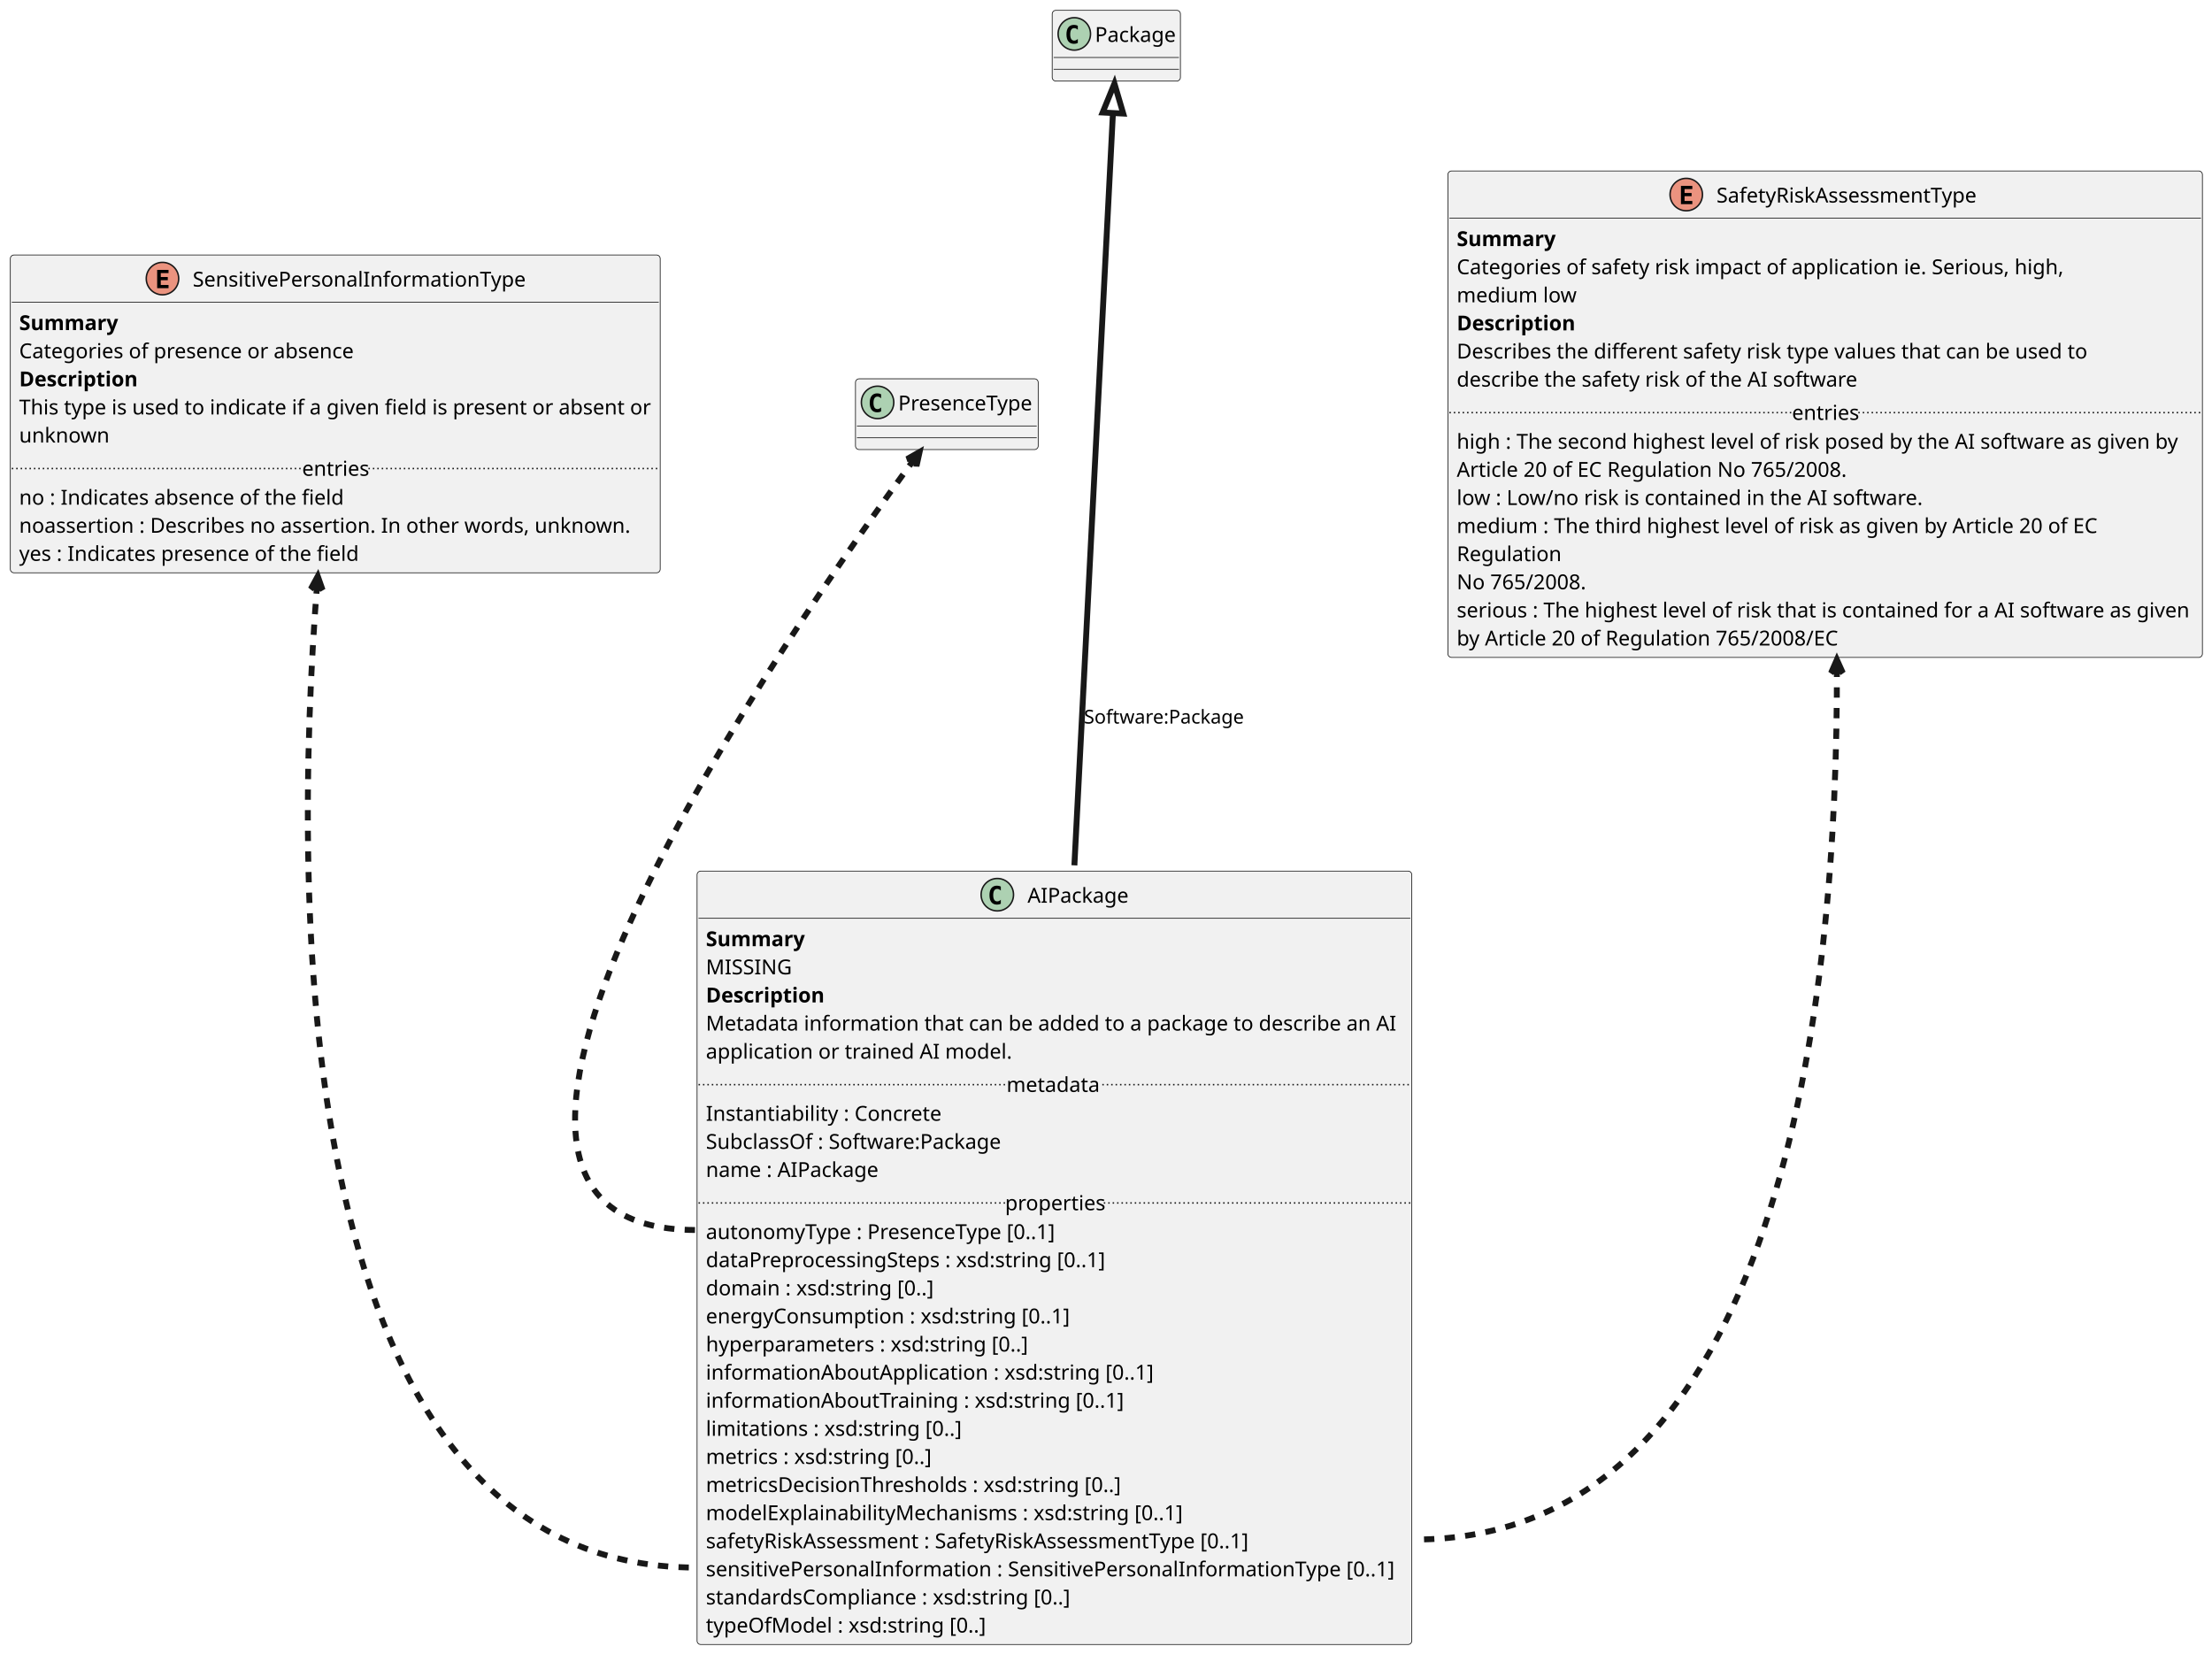
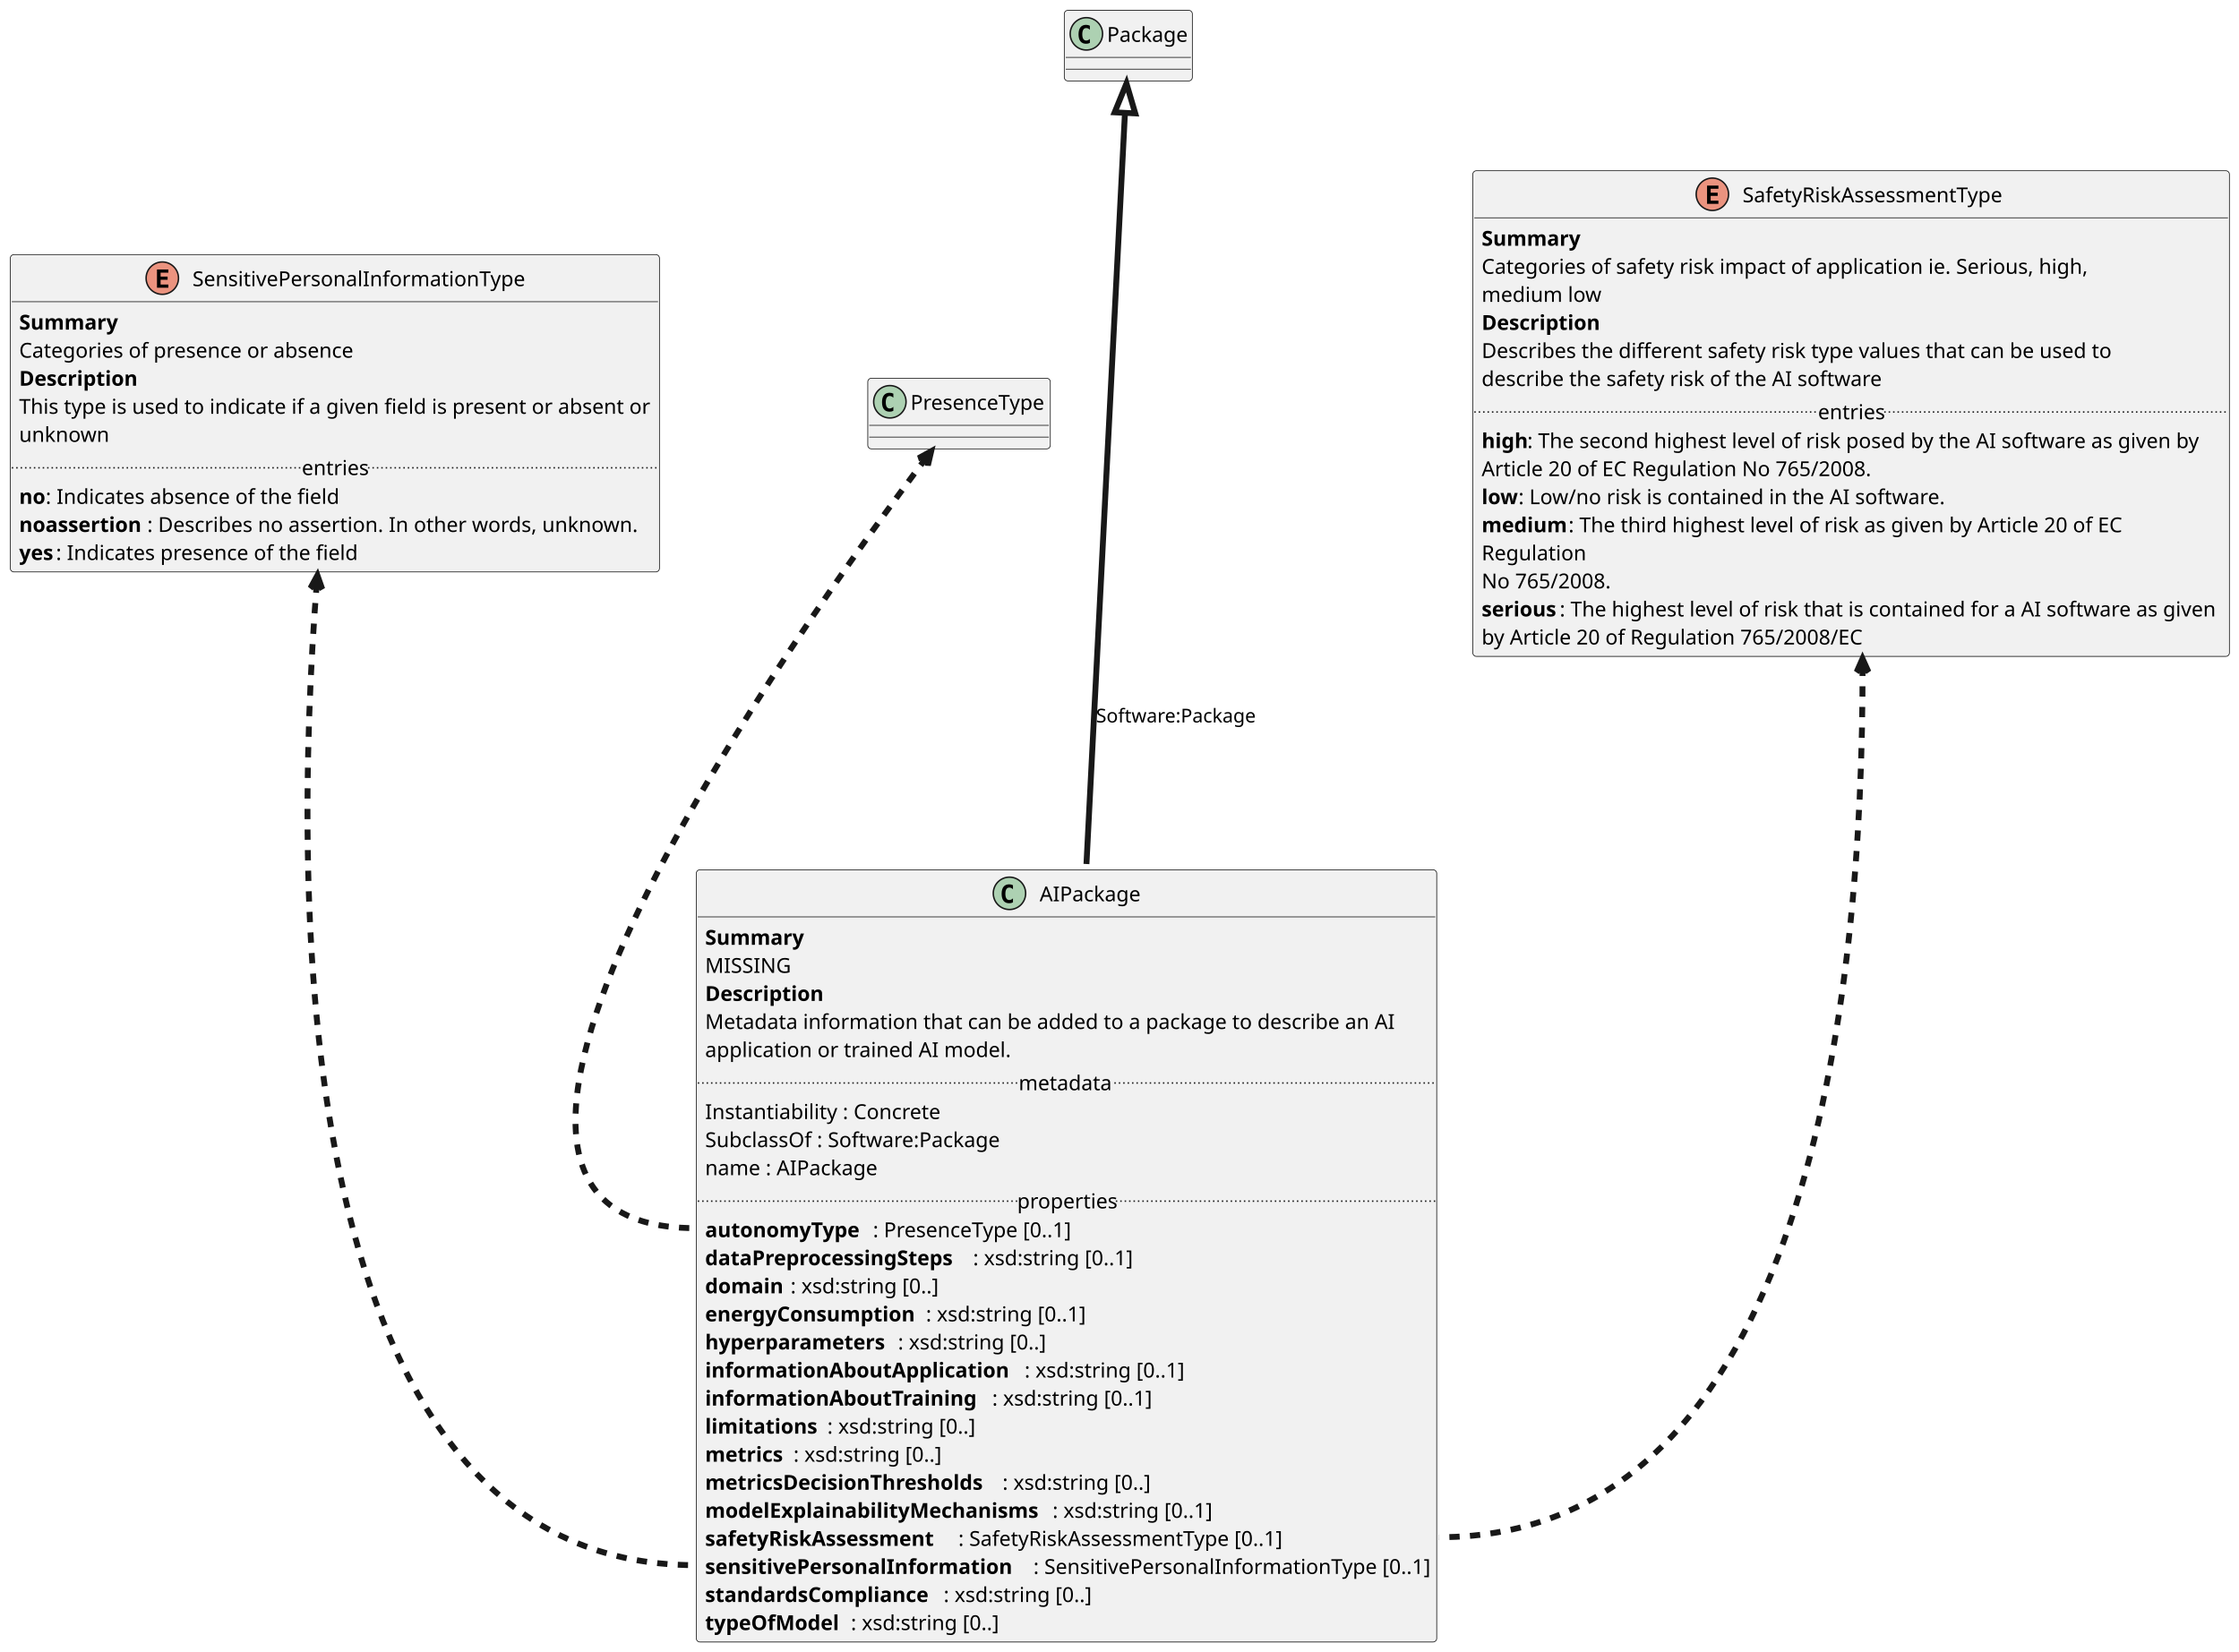
- <svg xmlns="http://www.w3.org/2000/svg" contentStyleType="text/css" height="1122px" preserveAspectRatio="none" style="width:1501px;height:1122px;background:#FFFFFF;" version="1.1" viewBox="0 0 1501 1122" width="1501px" zoomAndPan="magnify">
+ <svg xmlns="http://www.w3.org/2000/svg" contentStyleType="text/css" height="1122px" preserveAspectRatio="none" style="width:1521px;height:1122px;background:#FFFFFF;" version="1.1" viewBox="0 0 1521 1122" width="1521px" zoomAndPan="magnify">
  <defs />
  <g>
    <g id="elem_SensitivePersonalInformationType">
-       <rect codeLine="2" fill="#F1F1F1" height="215.611" id="SensitivePersonalInformationType" rx="2.5" ry="2.5" style="stroke:#181818;stroke-width:0.5;" width="441" x="7" y="173" />
+       <rect codeLine="4" fill="#F1F1F1" height="215.611" id="SensitivePersonalInformationType" rx="2.5" ry="2.5" style="stroke:#181818;stroke-width:0.5;" width="441" x="7" y="173" />
      <ellipse cx="110.25" cy="189" fill="#EB937F" rx="11" ry="11" style="stroke:#181818;stroke-width:1.0;" />
      <path d="M106.641,183.109 L114.359,183.109 L114.359,185.266 L109.094,185.266 L109.094,187.938 L113.859,187.938 L113.859,190.094 L109.094,190.094 L109.094,193.344 L114.359,193.344 L114.359,195.5 L106.641,195.5 L106.641,183.109 Z " fill="#000000" />
      <text fill="#000000" font-family="sans-serif" font-size="14" lengthAdjust="spacing" textLength="226" x="130.75" y="194.432">SensitivePersonalInformationType</text>
      <line style="stroke:#181818;stroke-width:0.5;" x1="8" x2="447" y1="205" y2="205" />
      <text fill="#000000" font-family="sans-serif" font-size="14" font-weight="bold" lengthAdjust="spacing" textLength="68" x="13" y="223.966">Summary</text>
      <text fill="#000000" font-family="sans-serif" font-size="14" lengthAdjust="spacing" textLength="228" x="13" y="243.034">Categories of presence or absence</text>
      <text fill="#000000" font-family="sans-serif" font-size="14" font-weight="bold" lengthAdjust="spacing" textLength="83" x="13" y="262.102">Description</text>
      <text fill="#000000" font-family="sans-serif" font-size="14" lengthAdjust="spacing" textLength="429" x="13" y="281.17">This type is used to indicate if a given field is present or absent or</text>
      <text fill="#000000" font-family="sans-serif" font-size="14" lengthAdjust="spacing" textLength="59" x="13" y="300.238">unknown</text>
-       <text fill="#000000" font-family="sans-serif" font-size="14" lengthAdjust="spacing" textLength="221" x="13" y="342.373">no : Indicates absence of the field</text>
-       <text fill="#000000" font-family="sans-serif" font-size="14" lengthAdjust="spacing" textLength="413" x="13" y="361.441">noassertion : Describes no assertion. In other words, unknown.</text>
-       <text fill="#000000" font-family="sans-serif" font-size="14" lengthAdjust="spacing" textLength="231" x="13" y="380.509">yes : Indicates presence of the field</text>
+       <text fill="#000000" font-family="sans-serif" font-size="14" font-weight="bold" lengthAdjust="spacing" textLength="18" x="13" y="342.373">no</text>
+       <text fill="#000000" font-family="sans-serif" font-size="14" lengthAdjust="spacing" textLength="200" x="31" y="342.373">: Indicates absence of the field</text>
+       <text fill="#000000" font-family="sans-serif" font-size="14" font-weight="bold" lengthAdjust="spacing" textLength="87" x="13" y="361.441">noassertion</text>
+       <text fill="#000000" font-family="sans-serif" font-size="14" lengthAdjust="spacing" textLength="331" x="100" y="361.441">: Describes no assertion. In other words, unknown.</text>
+       <text fill="#000000" font-family="sans-serif" font-size="14" font-weight="bold" lengthAdjust="spacing" textLength="25" x="13" y="380.509">yes</text>
+       <text fill="#000000" font-family="sans-serif" font-size="14" lengthAdjust="spacing" textLength="205" x="38" y="380.509">: Indicates presence of the field</text>
      <line style="stroke:#181818;stroke-width:1.0;stroke-dasharray:1.0,2.0;" x1="8" x2="205" y1="317.873" y2="317.873" />
      <text fill="#000000" font-family="sans-serif" font-size="14" lengthAdjust="spacing" textLength="45" x="205" y="322.805">entries</text>
      <line style="stroke:#181818;stroke-width:1.0;stroke-dasharray:1.0,2.0;" x1="250" x2="447" y1="317.873" y2="317.873" />
    </g>
    <g id="elem_SafetyRiskAssessmentType">
-       <rect codeLine="13" fill="#F1F1F1" height="330.019" id="SafetyRiskAssessmentType" rx="2.5" ry="2.5" style="stroke:#181818;stroke-width:0.5;" width="512" x="982.5" y="116" />
-       <ellipse cx="1144.25" cy="132" fill="#EB937F" rx="11" ry="11" style="stroke:#181818;stroke-width:1.0;" />
-       <path d="M1140.641,126.109 L1148.359,126.109 L1148.359,128.266 L1143.094,128.266 L1143.094,130.938 L1147.859,130.938 L1147.859,133.094 L1143.094,133.094 L1143.094,136.344 L1148.359,136.344 L1148.359,138.5 L1140.641,138.5 L1140.641,126.109 Z " fill="#000000" />
-       <text fill="#000000" font-family="sans-serif" font-size="14" lengthAdjust="spacing" textLength="180" x="1164.75" y="137.432">SafetyRiskAssessmentType</text>
-       <line style="stroke:#181818;stroke-width:0.5;" x1="983.5" x2="1493.5" y1="148" y2="148" />
-       <text fill="#000000" font-family="sans-serif" font-size="14" font-weight="bold" lengthAdjust="spacing" textLength="68" x="988.5" y="166.966">Summary</text>
-       <text fill="#000000" font-family="sans-serif" font-size="14" lengthAdjust="spacing" textLength="411" x="988.5" y="186.034">Categories of safety risk impact of application ie. Serious, high,</text>
-       <text fill="#000000" font-family="sans-serif" font-size="14" lengthAdjust="spacing" textLength="80" x="988.5" y="205.102">medium low</text>
-       <text fill="#000000" font-family="sans-serif" font-size="14" font-weight="bold" lengthAdjust="spacing" textLength="83" x="988.5" y="224.17">Description</text>
-       <text fill="#000000" font-family="sans-serif" font-size="14" lengthAdjust="spacing" textLength="432" x="988.5" y="243.238">Describes the different safety risk type values that can be used to</text>
-       <text fill="#000000" font-family="sans-serif" font-size="14" lengthAdjust="spacing" textLength="276" x="988.5" y="262.305">describe the safety risk of the AI software</text>
-       <text fill="#000000" font-family="sans-serif" font-size="14" lengthAdjust="spacing" textLength="489" x="988.5" y="304.441">high : The second highest level of risk posed by the AI software as given by</text>
-       <text fill="#000000" font-family="sans-serif" font-size="14" lengthAdjust="spacing" textLength="266" x="988.5" y="323.509">Article 20 of EC Regulation No 765/2008.</text>
-       <text fill="#000000" font-family="sans-serif" font-size="14" lengthAdjust="spacing" textLength="318" x="988.5" y="342.577">low : Low/no risk is contained in the AI software.</text>
-       <text fill="#000000" font-family="sans-serif" font-size="14" lengthAdjust="spacing" textLength="432" x="988.5" y="361.645">medium : The third highest level of risk as given by Article 20 of EC</text>
-       <text fill="#000000" font-family="sans-serif" font-size="14" lengthAdjust="spacing" textLength="70" x="988.5" y="380.713">Regulation</text>
-       <text fill="#000000" font-family="sans-serif" font-size="14" lengthAdjust="spacing" textLength="88" x="988.5" y="399.781">No 765/2008.</text>
-       <text fill="#000000" font-family="sans-serif" font-size="14" lengthAdjust="spacing" textLength="500" x="988.5" y="418.849">serious : The highest level of risk that is contained for a AI software as given</text>
-       <text fill="#000000" font-family="sans-serif" font-size="14" lengthAdjust="spacing" textLength="259" x="988.5" y="437.917">by Article 20 of Regulation 765/2008/EC</text>
-       <line style="stroke:#181818;stroke-width:1.0;stroke-dasharray:1.0,2.0;" x1="983.5" x2="1216" y1="279.942" y2="279.942" />
-       <text fill="#000000" font-family="sans-serif" font-size="14" lengthAdjust="spacing" textLength="45" x="1216" y="284.873">entries</text>
-       <line style="stroke:#181818;stroke-width:1.0;stroke-dasharray:1.0,2.0;" x1="1261" x2="1493.5" y1="279.942" y2="279.942" />
+       <rect codeLine="15" fill="#F1F1F1" height="330.019" id="SafetyRiskAssessmentType" rx="2.5" ry="2.5" style="stroke:#181818;stroke-width:0.5;" width="514" x="1000.5" y="116" />
+       <ellipse cx="1163.25" cy="132" fill="#EB937F" rx="11" ry="11" style="stroke:#181818;stroke-width:1.0;" />
+       <path d="M1159.641,126.109 L1167.359,126.109 L1167.359,128.266 L1162.094,128.266 L1162.094,130.938 L1166.859,130.938 L1166.859,133.094 L1162.094,133.094 L1162.094,136.344 L1167.359,136.344 L1167.359,138.5 L1159.641,138.5 L1159.641,126.109 Z " fill="#000000" />
+       <text fill="#000000" font-family="sans-serif" font-size="14" lengthAdjust="spacing" textLength="180" x="1183.75" y="137.432">SafetyRiskAssessmentType</text>
+       <line style="stroke:#181818;stroke-width:0.5;" x1="1001.5" x2="1513.5" y1="148" y2="148" />
+       <text fill="#000000" font-family="sans-serif" font-size="14" font-weight="bold" lengthAdjust="spacing" textLength="68" x="1006.5" y="166.966">Summary</text>
+       <text fill="#000000" font-family="sans-serif" font-size="14" lengthAdjust="spacing" textLength="411" x="1006.5" y="186.034">Categories of safety risk impact of application ie. Serious, high,</text>
+       <text fill="#000000" font-family="sans-serif" font-size="14" lengthAdjust="spacing" textLength="80" x="1006.5" y="205.102">medium low</text>
+       <text fill="#000000" font-family="sans-serif" font-size="14" font-weight="bold" lengthAdjust="spacing" textLength="83" x="1006.5" y="224.17">Description</text>
+       <text fill="#000000" font-family="sans-serif" font-size="14" lengthAdjust="spacing" textLength="432" x="1006.5" y="243.238">Describes the different safety risk type values that can be used to</text>
+       <text fill="#000000" font-family="sans-serif" font-size="14" lengthAdjust="spacing" textLength="276" x="1006.5" y="262.305">describe the safety risk of the AI software</text>
+       <text fill="#000000" font-family="sans-serif" font-size="14" font-weight="bold" lengthAdjust="spacing" textLength="31" x="1006.5" y="304.441">high</text>
+       <text fill="#000000" font-family="sans-serif" font-size="14" lengthAdjust="spacing" textLength="458" x="1037.5" y="304.441">: The second highest level of risk posed by the AI software as given by</text>
+       <text fill="#000000" font-family="sans-serif" font-size="14" lengthAdjust="spacing" textLength="266" x="1006.5" y="323.509">Article 20 of EC Regulation No 765/2008.</text>
+       <text fill="#000000" font-family="sans-serif" font-size="14" font-weight="bold" lengthAdjust="spacing" textLength="25" x="1006.5" y="342.577">low</text>
+       <text fill="#000000" font-family="sans-serif" font-size="14" lengthAdjust="spacing" textLength="291" x="1031.5" y="342.577">: Low/no risk is contained in the AI software.</text>
+       <text fill="#000000" font-family="sans-serif" font-size="14" font-weight="bold" lengthAdjust="spacing" textLength="59" x="1006.5" y="361.645">medium</text>
+       <text fill="#000000" font-family="sans-serif" font-size="14" lengthAdjust="spacing" textLength="375" x="1065.5" y="361.645">: The third highest level of risk as given by Article 20 of EC</text>
+       <text fill="#000000" font-family="sans-serif" font-size="14" lengthAdjust="spacing" textLength="70" x="1006.5" y="380.713">Regulation</text>
+       <text fill="#000000" font-family="sans-serif" font-size="14" lengthAdjust="spacing" textLength="88" x="1006.5" y="399.781">No 765/2008.</text>
+       <text fill="#000000" font-family="sans-serif" font-size="14" font-weight="bold" lengthAdjust="spacing" textLength="53" x="1006.5" y="418.849">serious</text>
+       <text fill="#000000" font-family="sans-serif" font-size="14" lengthAdjust="spacing" textLength="449" x="1059.5" y="418.849">: The highest level of risk that is contained for a AI software as given</text>
+       <text fill="#000000" font-family="sans-serif" font-size="14" lengthAdjust="spacing" textLength="259" x="1006.5" y="437.917">by Article 20 of Regulation 765/2008/EC</text>
+       <line style="stroke:#181818;stroke-width:1.0;stroke-dasharray:1.0,2.0;" x1="1001.5" x2="1235" y1="279.942" y2="279.942" />
+       <text fill="#000000" font-family="sans-serif" font-size="14" lengthAdjust="spacing" textLength="45" x="1235" y="284.873">entries</text>
+       <line style="stroke:#181818;stroke-width:1.0;stroke-dasharray:1.0,2.0;" x1="1280" x2="1513.5" y1="279.942" y2="279.942" />
    </g>
    <g id="elem_AIPackage">
-       <rect codeLine="32" fill="#F1F1F1" height="524.698" id="AIPackage" rx="2.5" ry="2.5" style="stroke:#181818;stroke-width:0.5;" width="485" x="473" y="591" />
-       <ellipse cx="676.75" cy="607" fill="#ADD1B2" rx="11" ry="11" style="stroke:#181818;stroke-width:1.0;" />
-       <path d="M676.547,613.734 Q674.062,613.734 672.734,612.094 Q671.422,610.422 671.422,607.312 Q671.422,604.188 672.734,602.531 Q674.062,600.875 676.547,600.875 Q677.266,600.875 677.922,601.031 Q678.562,601.188 679.125,601.484 L679.125,604.203 Q678.766,603.859 678.469,603.672 Q678.172,603.469 677.906,603.344 Q677.594,603.203 677.281,603.141 Q676.984,603.078 676.672,603.078 Q675.344,603.078 674.656,604.141 Q673.969,605.234 673.969,607.312 Q673.969,609.406 674.656,610.469 Q675.344,611.547 676.672,611.547 Q677.312,611.547 677.906,611.266 Q678.203,611.141 678.484,610.953 Q678.781,610.75 679.125,610.422 L679.125,613.141 Q678.547,613.438 677.906,613.594 Q677.266,613.734 676.547,613.734 Z " fill="#000000" />
-       <text fill="#000000" font-family="sans-serif" font-size="14" lengthAdjust="spacing" textLength="69" x="697.25" y="612.432">AIPackage</text>
-       <line style="stroke:#181818;stroke-width:0.5;" x1="474" x2="957" y1="623" y2="623" />
+       <rect codeLine="34" fill="#F1F1F1" height="524.698" id="AIPackage" rx="2.5" ry="2.5" style="stroke:#181818;stroke-width:0.5;" width="503" x="473" y="591" />
+       <ellipse cx="685.75" cy="607" fill="#ADD1B2" rx="11" ry="11" style="stroke:#181818;stroke-width:1.0;" />
+       <path d="M685.547,613.734 Q683.062,613.734 681.734,612.094 Q680.422,610.422 680.422,607.312 Q680.422,604.188 681.734,602.531 Q683.062,600.875 685.547,600.875 Q686.266,600.875 686.922,601.031 Q687.562,601.188 688.125,601.484 L688.125,604.203 Q687.766,603.859 687.469,603.672 Q687.172,603.469 686.906,603.344 Q686.594,603.203 686.281,603.141 Q685.984,603.078 685.672,603.078 Q684.344,603.078 683.656,604.141 Q682.969,605.234 682.969,607.312 Q682.969,609.406 683.656,610.469 Q684.344,611.547 685.672,611.547 Q686.312,611.547 686.906,611.266 Q687.203,611.141 687.484,610.953 Q687.781,610.75 688.125,610.422 L688.125,613.141 Q687.547,613.438 686.906,613.594 Q686.266,613.734 685.547,613.734 Z " fill="#000000" />
+       <text fill="#000000" font-family="sans-serif" font-size="14" lengthAdjust="spacing" textLength="69" x="706.25" y="612.432">AIPackage</text>
+       <line style="stroke:#181818;stroke-width:0.5;" x1="474" x2="975" y1="623" y2="623" />
      <text fill="#000000" font-family="sans-serif" font-size="14" font-weight="bold" lengthAdjust="spacing" textLength="68" x="479" y="641.966">Summary</text>
      <text fill="#000000" font-family="sans-serif" font-size="14" lengthAdjust="spacing" textLength="60" x="479" y="661.034">MISSING</text>
      <text fill="#000000" font-family="sans-serif" font-size="14" font-weight="bold" lengthAdjust="spacing" textLength="83" x="479" y="680.102">Description</text>
      <text fill="#000000" font-family="sans-serif" font-size="14" lengthAdjust="spacing" textLength="473" x="479" y="699.17">Metadata information that can be added to a package to describe an AI</text>
      <text fill="#000000" font-family="sans-serif" font-size="14" lengthAdjust="spacing" textLength="205" x="479" y="718.238">application or trained AI model.</text>
      <text fill="#000000" font-family="sans-serif" font-size="14" lengthAdjust="spacing" textLength="160" x="479" y="760.373">Instantiability : Concrete</text>
      <text fill="#000000" font-family="sans-serif" font-size="14" lengthAdjust="spacing" textLength="201" x="479" y="779.441">SubclassOf : Software:Package</text>
      <text fill="#000000" font-family="sans-serif" font-size="14" lengthAdjust="spacing" textLength="117" x="479" y="798.509">name : AIPackage</text>
-       <line style="stroke:#181818;stroke-width:1.0;stroke-dasharray:1.0,2.0;" x1="474" x2="683" y1="735.874" y2="735.874" />
-       <text fill="#000000" font-family="sans-serif" font-size="14" lengthAdjust="spacing" textLength="65" x="683" y="740.806">metadata</text>
-       <line style="stroke:#181818;stroke-width:1.0;stroke-dasharray:1.0,2.0;" x1="748" x2="957" y1="735.874" y2="735.874" />
-       <text fill="#000000" font-family="sans-serif" font-size="14" lengthAdjust="spacing" textLength="238" x="479" y="840.645">autonomyType : PresenceType [0..1]</text>
-       <text fill="#000000" font-family="sans-serif" font-size="14" lengthAdjust="spacing" textLength="267" x="479" y="859.713">dataPreprocessingSteps : xsd:string [0..1]</text>
-       <text fill="#000000" font-family="sans-serif" font-size="14" lengthAdjust="spacing" textLength="149" x="479" y="878.781">domain : xsd:string [0..]</text>
-       <text fill="#000000" font-family="sans-serif" font-size="14" lengthAdjust="spacing" textLength="240" x="479" y="897.849">energyConsumption : xsd:string [0..1]</text>
-       <text fill="#000000" font-family="sans-serif" font-size="14" lengthAdjust="spacing" textLength="212" x="479" y="916.917">hyperparameters : xsd:string [0..]</text>
-       <text fill="#000000" font-family="sans-serif" font-size="14" lengthAdjust="spacing" textLength="297" x="479" y="935.985">informationAboutApplication : xsd:string [0..1]</text>
-       <text fill="#000000" font-family="sans-serif" font-size="14" lengthAdjust="spacing" textLength="277" x="479" y="955.053">informationAboutTraining : xsd:string [0..1]</text>
-       <text fill="#000000" font-family="sans-serif" font-size="14" lengthAdjust="spacing" textLength="169" x="479" y="974.12">limitations : xsd:string [0..]</text>
-       <text fill="#000000" font-family="sans-serif" font-size="14" lengthAdjust="spacing" textLength="149" x="479" y="993.188">metrics : xsd:string [0..]</text>
-       <text fill="#000000" font-family="sans-serif" font-size="14" lengthAdjust="spacing" textLength="277" x="479" y="1012.256">metricsDecisionThresholds : xsd:string [0..]</text>
-       <text fill="#000000" font-family="sans-serif" font-size="14" lengthAdjust="spacing" textLength="314" x="479" y="1031.324">modelExplainabilityMechanisms : xsd:string [0..1]</text>
-       <text fill="#000000" font-family="sans-serif" font-size="14" lengthAdjust="spacing" textLength="373" x="479" y="1050.392">safetyRiskAssessment : SafetyRiskAssessmentType [0..1]</text>
-       <text fill="#000000" font-family="sans-serif" font-size="14" lengthAdjust="spacing" textLength="465" x="479" y="1069.46">sensitivePersonalInformation : SensitivePersonalInformationType [0..1]</text>
-       <text fill="#000000" font-family="sans-serif" font-size="14" lengthAdjust="spacing" textLength="241" x="479" y="1088.528">standardsCompliance : xsd:string [0..]</text>
-       <text fill="#000000" font-family="sans-serif" font-size="14" lengthAdjust="spacing" textLength="186" x="479" y="1107.596">typeOfModel : xsd:string [0..]</text>
-       <line style="stroke:#181818;stroke-width:1.0;stroke-dasharray:1.0,2.0;" x1="474" x2="682" y1="816.145" y2="816.145" />
-       <text fill="#000000" font-family="sans-serif" font-size="14" lengthAdjust="spacing" textLength="67" x="682" y="821.077">properties</text>
-       <line style="stroke:#181818;stroke-width:1.0;stroke-dasharray:1.0,2.0;" x1="749" x2="957" y1="816.145" y2="816.145" />
+       <line style="stroke:#181818;stroke-width:1.0;stroke-dasharray:1.0,2.0;" x1="474" x2="692" y1="735.874" y2="735.874" />
+       <text fill="#000000" font-family="sans-serif" font-size="14" lengthAdjust="spacing" textLength="65" x="692" y="740.806">metadata</text>
+       <line style="stroke:#181818;stroke-width:1.0;stroke-dasharray:1.0,2.0;" x1="757" x2="975" y1="735.874" y2="735.874" />
+       <text fill="#000000" font-family="sans-serif" font-size="14" font-weight="bold" lengthAdjust="spacing" textLength="110" x="479" y="840.645">autonomyType</text>
+       <text fill="#000000" font-family="sans-serif" font-size="14" lengthAdjust="spacing" textLength="134" x="593" y="840.645">: PresenceType [0..1]</text>
+       <text fill="#000000" font-family="sans-serif" font-size="14" font-weight="bold" lengthAdjust="spacing" textLength="178" x="479" y="859.713">dataPreprocessingSteps</text>
+       <text fill="#000000" font-family="sans-serif" font-size="14" lengthAdjust="spacing" textLength="104" x="661" y="859.713">: xsd:string [0..1]</text>
+       <text fill="#000000" font-family="sans-serif" font-size="14" font-weight="bold" lengthAdjust="spacing" textLength="54" x="479" y="878.781">domain</text>
+       <text fill="#000000" font-family="sans-serif" font-size="14" lengthAdjust="spacing" textLength="96" x="537" y="878.781">: xsd:string [0..]</text>
+       <text fill="#000000" font-family="sans-serif" font-size="14" font-weight="bold" lengthAdjust="spacing" textLength="146" x="479" y="897.849">energyConsumption</text>
+       <text fill="#000000" font-family="sans-serif" font-size="14" lengthAdjust="spacing" textLength="104" x="629" y="897.849">: xsd:string [0..1]</text>
+       <text fill="#000000" font-family="sans-serif" font-size="14" font-weight="bold" lengthAdjust="spacing" textLength="127" x="479" y="916.917">hyperparameters</text>
+       <text fill="#000000" font-family="sans-serif" font-size="14" lengthAdjust="spacing" textLength="96" x="610" y="916.917">: xsd:string [0..]</text>
+       <text fill="#000000" font-family="sans-serif" font-size="14" font-weight="bold" lengthAdjust="spacing" textLength="213" x="479" y="935.985">informationAboutApplication</text>
+       <text fill="#000000" font-family="sans-serif" font-size="14" lengthAdjust="spacing" textLength="104" x="696" y="935.985">: xsd:string [0..1]</text>
+       <text fill="#000000" font-family="sans-serif" font-size="14" font-weight="bold" lengthAdjust="spacing" textLength="191" x="479" y="955.053">informationAboutTraining</text>
+       <text fill="#000000" font-family="sans-serif" font-size="14" lengthAdjust="spacing" textLength="104" x="674" y="955.053">: xsd:string [0..1]</text>
+       <text fill="#000000" font-family="sans-serif" font-size="14" font-weight="bold" lengthAdjust="spacing" textLength="79" x="479" y="974.12">limitations</text>
+       <text fill="#000000" font-family="sans-serif" font-size="14" lengthAdjust="spacing" textLength="96" x="562" y="974.12">: xsd:string [0..]</text>
+       <text fill="#000000" font-family="sans-serif" font-size="14" font-weight="bold" lengthAdjust="spacing" textLength="56" x="479" y="993.188">metrics</text>
+       <text fill="#000000" font-family="sans-serif" font-size="14" lengthAdjust="spacing" textLength="96" x="539" y="993.188">: xsd:string [0..]</text>
+       <text fill="#000000" font-family="sans-serif" font-size="14" font-weight="bold" lengthAdjust="spacing" textLength="198" x="479" y="1012.256">metricsDecisionThresholds</text>
+       <text fill="#000000" font-family="sans-serif" font-size="14" lengthAdjust="spacing" textLength="96" x="681" y="1012.256">: xsd:string [0..]</text>
+       <text fill="#000000" font-family="sans-serif" font-size="14" font-weight="bold" lengthAdjust="spacing" textLength="232" x="479" y="1031.324">modelExplainabilityMechanisms</text>
+       <text fill="#000000" font-family="sans-serif" font-size="14" lengthAdjust="spacing" textLength="104" x="715" y="1031.324">: xsd:string [0..1]</text>
+       <text fill="#000000" font-family="sans-serif" font-size="14" font-weight="bold" lengthAdjust="spacing" textLength="168" x="479" y="1050.392">safetyRiskAssessment</text>
+       <text fill="#000000" font-family="sans-serif" font-size="14" lengthAdjust="spacing" textLength="222" x="651" y="1050.392">: SafetyRiskAssessmentType [0..1]</text>
+       <text fill="#000000" font-family="sans-serif" font-size="14" font-weight="bold" lengthAdjust="spacing" textLength="219" x="479" y="1069.46">sensitivePersonalInformation</text>
+       <text fill="#000000" font-family="sans-serif" font-size="14" lengthAdjust="spacing" textLength="268" x="702" y="1069.46">: SensitivePersonalInformationType [0..1]</text>
+       <text fill="#000000" font-family="sans-serif" font-size="14" font-weight="bold" lengthAdjust="spacing" textLength="158" x="479" y="1088.528">standardsCompliance</text>
+       <text fill="#000000" font-family="sans-serif" font-size="14" lengthAdjust="spacing" textLength="96" x="641" y="1088.528">: xsd:string [0..]</text>
+       <text fill="#000000" font-family="sans-serif" font-size="14" font-weight="bold" lengthAdjust="spacing" textLength="95" x="479" y="1107.596">typeOfModel</text>
+       <text fill="#000000" font-family="sans-serif" font-size="14" lengthAdjust="spacing" textLength="96" x="578" y="1107.596">: xsd:string [0..]</text>
+       <line style="stroke:#181818;stroke-width:1.0;stroke-dasharray:1.0,2.0;" x1="474" x2="691" y1="816.145" y2="816.145" />
+       <text fill="#000000" font-family="sans-serif" font-size="14" lengthAdjust="spacing" textLength="67" x="691" y="821.077">properties</text>
+       <line style="stroke:#181818;stroke-width:1.0;stroke-dasharray:1.0,2.0;" x1="758" x2="975" y1="816.145" y2="816.145" />
    </g>
    <g id="elem_PresenceType">
-       <rect fill="#F1F1F1" height="48" id="PresenceType" rx="2.5" ry="2.5" style="stroke:#181818;stroke-width:0.5;" width="124" x="580.5" y="257" />
-       <ellipse cx="595.5" cy="273" fill="#ADD1B2" rx="11" ry="11" style="stroke:#181818;stroke-width:1.0;" />
-       <path d="M595.297,279.734 Q592.812,279.734 591.484,278.094 Q590.172,276.422 590.172,273.312 Q590.172,270.188 591.484,268.531 Q592.812,266.875 595.297,266.875 Q596.016,266.875 596.672,267.031 Q597.312,267.188 597.875,267.484 L597.875,270.203 Q597.516,269.859 597.219,269.672 Q596.922,269.469 596.656,269.344 Q596.344,269.203 596.031,269.141 Q595.734,269.078 595.422,269.078 Q594.094,269.078 593.406,270.141 Q592.719,271.234 592.719,273.312 Q592.719,275.406 593.406,276.469 Q594.094,277.547 595.422,277.547 Q596.062,277.547 596.656,277.266 Q596.953,277.141 597.234,276.953 Q597.531,276.75 597.875,276.422 L597.875,279.141 Q597.297,279.438 596.656,279.594 Q596.016,279.734 595.297,279.734 Z " fill="#000000" />
-       <text fill="#000000" font-family="sans-serif" font-size="14" lengthAdjust="spacing" textLength="92" x="609.5" y="278.432">PresenceType</text>
-       <line style="stroke:#181818;stroke-width:0.5;" x1="581.5" x2="703.5" y1="289" y2="289" />
-       <line style="stroke:#181818;stroke-width:0.5;" x1="581.5" x2="703.5" y1="297" y2="297" />
+       <rect fill="#F1F1F1" height="48" id="PresenceType" rx="2.5" ry="2.5" style="stroke:#181818;stroke-width:0.5;" width="124" x="589.5" y="257" />
+       <ellipse cx="604.5" cy="273" fill="#ADD1B2" rx="11" ry="11" style="stroke:#181818;stroke-width:1.0;" />
+       <path d="M604.297,279.734 Q601.812,279.734 600.484,278.094 Q599.172,276.422 599.172,273.312 Q599.172,270.188 600.484,268.531 Q601.812,266.875 604.297,266.875 Q605.016,266.875 605.672,267.031 Q606.312,267.188 606.875,267.484 L606.875,270.203 Q606.516,269.859 606.219,269.672 Q605.922,269.469 605.656,269.344 Q605.344,269.203 605.031,269.141 Q604.734,269.078 604.422,269.078 Q603.094,269.078 602.406,270.141 Q601.719,271.234 601.719,273.312 Q601.719,275.406 602.406,276.469 Q603.094,277.547 604.422,277.547 Q605.062,277.547 605.656,277.266 Q605.953,277.141 606.234,276.953 Q606.531,276.75 606.875,276.422 L606.875,279.141 Q606.297,279.438 605.656,279.594 Q605.016,279.734 604.297,279.734 Z " fill="#000000" />
+       <text fill="#000000" font-family="sans-serif" font-size="14" lengthAdjust="spacing" textLength="92" x="618.5" y="278.432">PresenceType</text>
+       <line style="stroke:#181818;stroke-width:0.5;" x1="590.5" x2="712.5" y1="289" y2="289" />
+       <line style="stroke:#181818;stroke-width:0.5;" x1="590.5" x2="712.5" y1="297" y2="297" />
    </g>
    <g id="elem_Package">
-       <rect fill="#F1F1F1" height="48" id="Package" rx="2.5" ry="2.5" style="stroke:#181818;stroke-width:0.5;" width="87" x="714" y="7" />
-       <ellipse cx="729" cy="23" fill="#ADD1B2" rx="11" ry="11" style="stroke:#181818;stroke-width:1.0;" />
-       <path d="M728.797,29.734 Q726.312,29.734 724.984,28.094 Q723.672,26.422 723.672,23.312 Q723.672,20.188 724.984,18.531 Q726.312,16.875 728.797,16.875 Q729.516,16.875 730.172,17.031 Q730.812,17.188 731.375,17.484 L731.375,20.203 Q731.016,19.859 730.719,19.672 Q730.422,19.469 730.156,19.344 Q729.844,19.203 729.531,19.141 Q729.234,19.078 728.922,19.078 Q727.594,19.078 726.906,20.141 Q726.219,21.234 726.219,23.312 Q726.219,25.406 726.906,26.469 Q727.594,27.547 728.922,27.547 Q729.562,27.547 730.156,27.266 Q730.453,27.141 730.734,26.953 Q731.031,26.75 731.375,26.422 L731.375,29.141 Q730.797,29.438 730.156,29.594 Q729.516,29.734 728.797,29.734 Z " fill="#000000" />
-       <text fill="#000000" font-family="sans-serif" font-size="14" lengthAdjust="spacing" textLength="55" x="743" y="28.432">Package</text>
-       <line style="stroke:#181818;stroke-width:0.5;" x1="715" x2="800" y1="39" y2="39" />
-       <line style="stroke:#181818;stroke-width:0.5;" x1="715" x2="800" y1="47" y2="47" />
+       <rect fill="#F1F1F1" height="48" id="Package" rx="2.5" ry="2.5" style="stroke:#181818;stroke-width:0.5;" width="87" x="723" y="7" />
+       <ellipse cx="738" cy="23" fill="#ADD1B2" rx="11" ry="11" style="stroke:#181818;stroke-width:1.0;" />
+       <path d="M737.797,29.734 Q735.312,29.734 733.984,28.094 Q732.672,26.422 732.672,23.312 Q732.672,20.188 733.984,18.531 Q735.312,16.875 737.797,16.875 Q738.516,16.875 739.172,17.031 Q739.812,17.188 740.375,17.484 L740.375,20.203 Q740.016,19.859 739.719,19.672 Q739.422,19.469 739.156,19.344 Q738.844,19.203 738.531,19.141 Q738.234,19.078 737.922,19.078 Q736.594,19.078 735.906,20.141 Q735.219,21.234 735.219,23.312 Q735.219,25.406 735.906,26.469 Q736.594,27.547 737.922,27.547 Q738.562,27.547 739.156,27.266 Q739.453,27.141 739.734,26.953 Q740.031,26.75 740.375,26.422 L740.375,29.141 Q739.797,29.438 739.156,29.594 Q738.516,29.734 737.797,29.734 Z " fill="#000000" />
+       <text fill="#000000" font-family="sans-serif" font-size="14" lengthAdjust="spacing" textLength="55" x="752" y="28.432">Package</text>
+       <line style="stroke:#181818;stroke-width:0.5;" x1="724" x2="809" y1="39" y2="39" />
+       <line style="stroke:#181818;stroke-width:0.5;" x1="724" x2="809" y1="47" y2="47" />
    </g>
    <g id="link_PresenceType_AIPackage">
-       <path codeLine="59" d="M621.11,310.55 C537.89,423.69 250.96,834.5 472.5,834.5 " fill="none" id="PresenceType-backto-AIPackage" style="stroke:#181818;stroke-width:4.0;stroke-dasharray:7.0,7.0;" />
-       <polygon fill="#181818" points="624.02,306.61,615.459,311.479,621.052,310.634,621.897,316.227,624.02,306.61" style="stroke:#181818;stroke-width:4.0;" />
+       <path codeLine="61" d="M629.59,310.55 C544.29,423.69 249.92,834.5 472.5,834.5 " fill="none" id="PresenceType-backto-AIPackage" style="stroke:#181818;stroke-width:4.0;stroke-dasharray:7.0,7.0;" />
+       <polygon fill="#181818" points="632.58,306.59,623.961,311.356,629.564,310.578,630.342,316.181,632.58,306.59" style="stroke:#181818;stroke-width:4.0;" />
    </g>
    <g id="link_SafetyRiskAssessmentType_AIPackage">
-       <path codeLine="60" d="M1246.46,452.32 C1247.16,677.06 1210,1044.5 959.5,1044.5 " fill="none" id="SafetyRiskAssessmentType-backto-AIPackage" style="stroke:#181818;stroke-width:4.0;stroke-dasharray:7.0,7.0;" />
-       <polygon fill="#181818" points="1246.44,447.56,1242.492,456.583,1246.469,452.56,1250.491,456.537,1246.44,447.56" style="stroke:#181818;stroke-width:4.0;" />
+       <path codeLine="62" d="M1265.27,452.32 C1265.71,677.06 1228.11,1044.5 977.5,1044.5 " fill="none" id="SafetyRiskAssessmentType-backto-AIPackage" style="stroke:#181818;stroke-width:4.0;stroke-dasharray:7.0,7.0;" />
+       <polygon fill="#181818" points="1265.25,447.56,1261.276,456.571,1265.264,452.56,1269.276,456.548,1265.25,447.56" style="stroke:#181818;stroke-width:4.0;" />
    </g>
    <g id="link_SensitivePersonalInformationType_AIPackage">
-       <path codeLine="61" d="M215.23,395.78 C198.2,612.58 196,1063.5 472.5,1063.5 " fill="none" id="SensitivePersonalInformationType-backto-AIPackage" style="stroke:#181818;stroke-width:4.0;stroke-dasharray:7.0,7.0;" />
+       <path codeLine="63" d="M215.23,395.78 C198.2,612.58 196,1063.5 472.5,1063.5 " fill="none" id="SensitivePersonalInformationType-backto-AIPackage" style="stroke:#181818;stroke-width:4.0;stroke-dasharray:7.0,7.0;" />
      <polygon fill="#181818" points="215.62,390.94,210.911,399.59,215.219,395.924,218.885,400.232,215.62,390.94" style="stroke:#181818;stroke-width:4.0;" />
    </g>
    <g id="link_Package_AIPackage">
-       <path codeLine="63" d="M755.22,76.41 C750.34,171.68 738.53,402.08 729.05,587.08 " fill="none" id="Package-backto-AIPackage" style="stroke:#181818;stroke-width:4.0;" />
-       <polygon fill="none" points="748.22,76.33,756.23,56.72,762.2,77.05,748.22,76.33" style="stroke:#181818;stroke-width:4.0;" />
-       <text fill="#000000" font-family="sans-serif" font-size="13" lengthAdjust="spacing" textLength="109" x="735.5" y="490.897">Software:Package</text>
+       <path codeLine="65" d="M764.22,76.41 C759.34,171.68 747.53,402.08 738.05,587.08 " fill="none" id="Package-backto-AIPackage" style="stroke:#181818;stroke-width:4.0;" />
+       <polygon fill="none" points="757.22,76.33,765.23,56.72,771.2,77.05,757.22,76.33" style="stroke:#181818;stroke-width:4.0;" />
+       <text fill="#000000" font-family="sans-serif" font-size="13" lengthAdjust="spacing" textLength="109" x="744.5" y="490.897">Software:Package</text>
    </g>
  </g>
</svg>
